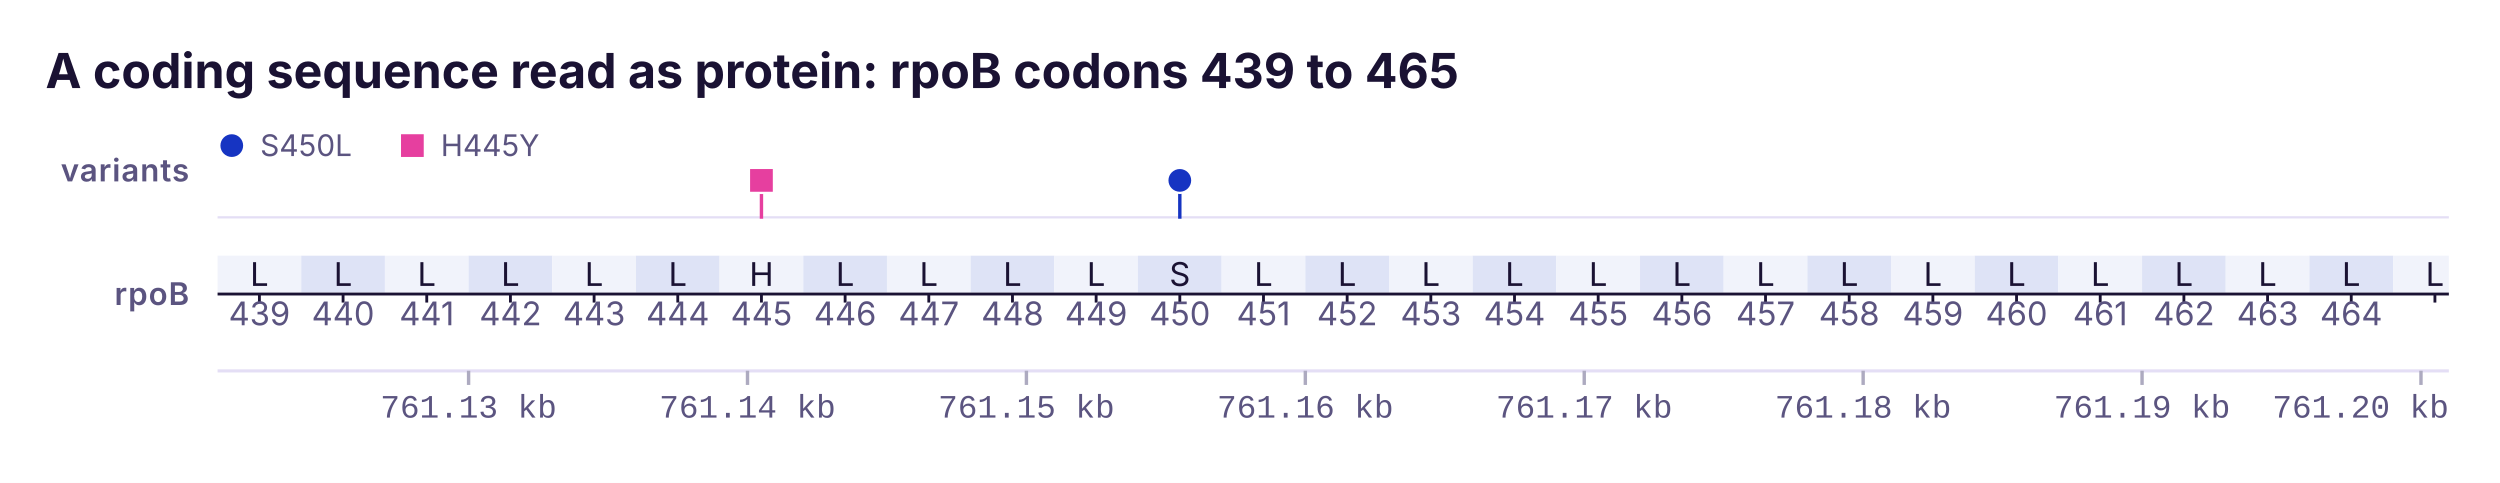
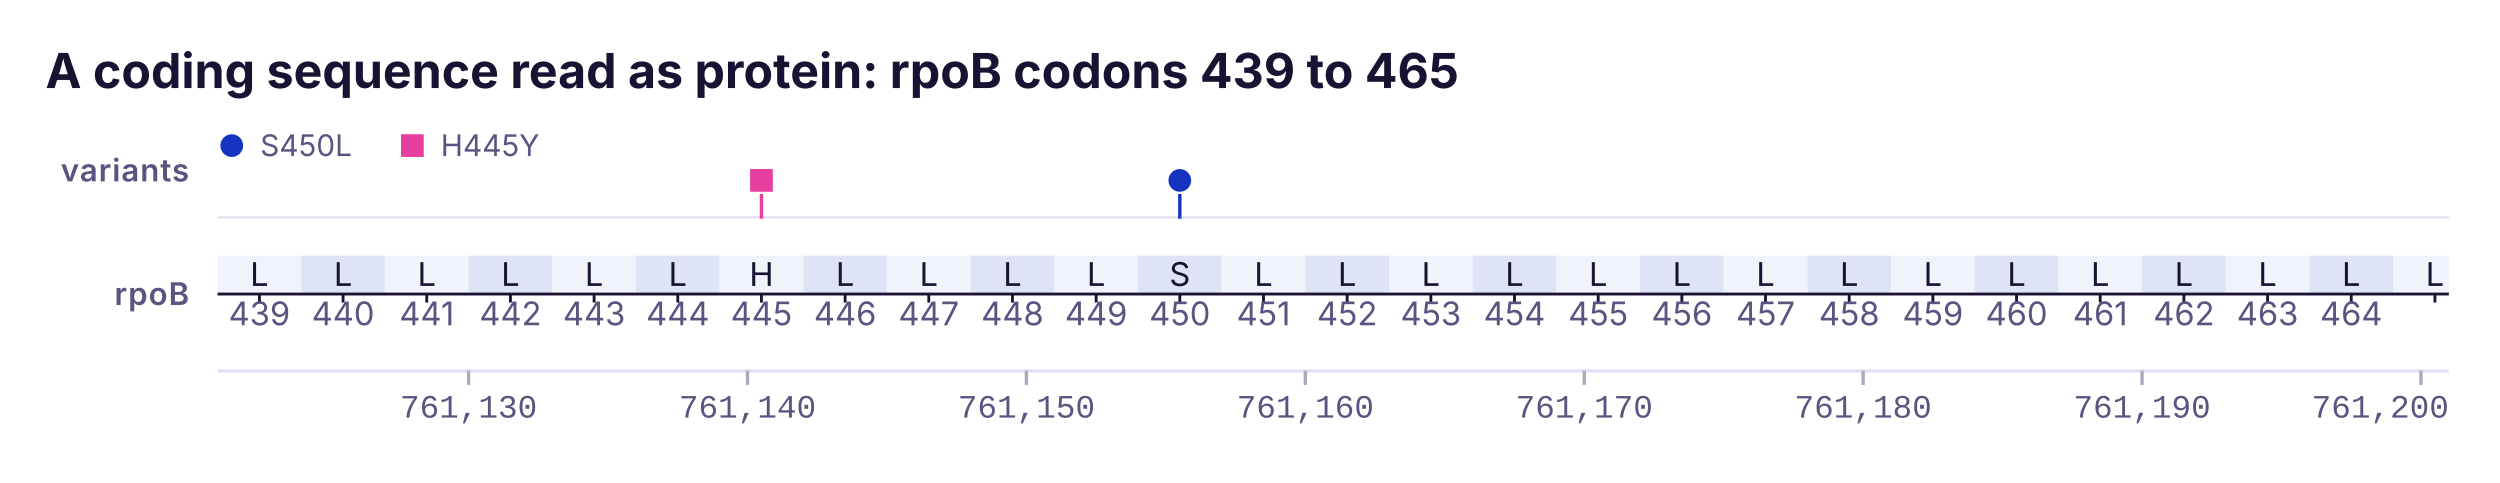
<svg xmlns="http://www.w3.org/2000/svg" width="880" height="170" viewBox="0 0 880 170" font-family="Inter, Liberation Sans, Arial, Helvetica, sans-serif" role="img" aria-labelledby="karyon-title karyon-desc">
  <defs>
    <clipPath id="karyon-clip-0">
      <rect x="76.585" y="43" width="785.415" height="34" />
    </clipPath>
    <clipPath id="karyon-clip-1">
      <rect x="76.585" y="89" width="785.415" height="29" />
    </clipPath>
    <clipPath id="karyon-clip-2">
      <rect x="76.585" y="130" width="785.415" height="26" />
    </clipPath>
  </defs>
  <rect x="0" y="0" width="880" height="170" fill="#ffffff" />
  <text x="16" y="31" fill="#1a1233" font-size="17" text-anchor="start" font-weight="bold">A coding sequence read as protein: rpoB codons 439 to 465</text>
  <text x="66.585" y="63.85" fill="#5b5480" font-size="11" text-anchor="end" font-weight="600" letter-spacing="0.03em">variants</text>
  <g clip-path="url(#karyon-clip-0)">
    <line x1="76.585" y1="76.5" x2="862" y2="76.5" stroke="#e4def5" stroke-width="0.8" />
    <g>
      <line x1="415.295" y1="77" x2="415.295" y2="63.5" stroke="#1634c2" stroke-width="1.2" />
      <circle cx="415.295" cy="63.5" r="4.8" fill="#ffffff" />
      <circle cx="415.295" cy="63.5" r="4" fill="#1634c2" />
    </g>
    <g>
      <line x1="268.03" y1="77" x2="268.03" y2="63.5" stroke="#e63f9f" stroke-width="1.2" />
      <rect x="263.23" y="58.7" width="9.6" height="9.6" fill="#ffffff" />
      <rect x="264.03" y="59.5" width="8" height="8" fill="#e63f9f" />
    </g>
    <g>
      <circle cx="81.585" cy="51.25" r="4" fill="#1634c2" />
      <text x="91.585" y="54.925" fill="#5b5480" font-size="10.5" text-anchor="start">S450L</text>
    </g>
    <g>
      <rect x="141.156" y="47.25" width="8" height="8" fill="#e63f9f" />
      <text x="155.156" y="54.925" fill="#5b5480" font-size="10.5" text-anchor="start">H445Y</text>
    </g>
  </g>
  <text x="66.585" y="107.35" fill="#5b5480" font-size="11" text-anchor="end" font-weight="600" letter-spacing="0.03em">rpoB</text>
  <g clip-path="url(#karyon-clip-1)">
    <g>
      <rect x="76.585" y="90" width="29.453" height="13" fill="#f1f3fb" />
      <text x="91.312" y="100.64" fill="#1a1233" font-size="11.5" text-anchor="middle">L</text>
    </g>
    <g>
      <rect x="106.038" y="90" width="29.453" height="13" fill="#dee3f6" />
      <text x="120.765" y="100.64" fill="#1a1233" font-size="11.5" text-anchor="middle">L</text>
    </g>
    <g>
      <rect x="135.491" y="90" width="29.453" height="13" fill="#f1f3fb" />
      <text x="150.218" y="100.64" fill="#1a1233" font-size="11.5" text-anchor="middle">L</text>
    </g>
    <g>
      <rect x="164.944" y="90" width="29.453" height="13" fill="#dee3f6" />
      <text x="179.671" y="100.64" fill="#1a1233" font-size="11.5" text-anchor="middle">L</text>
    </g>
    <g>
      <rect x="194.397" y="90" width="29.453" height="13" fill="#f1f3fb" />
      <text x="209.124" y="100.64" fill="#1a1233" font-size="11.5" text-anchor="middle">L</text>
    </g>
    <g>
      <rect x="223.85" y="90" width="29.453" height="13" fill="#dee3f6" />
      <text x="238.577" y="100.64" fill="#1a1233" font-size="11.5" text-anchor="middle">L</text>
    </g>
    <g>
      <rect x="253.303" y="90" width="29.453" height="13" fill="#f1f3fb" />
      <text x="268.03" y="100.64" fill="#1a1233" font-size="11.5" text-anchor="middle">H</text>
    </g>
    <g>
      <rect x="282.756" y="90" width="29.453" height="13" fill="#dee3f6" />
      <text x="297.483" y="100.64" fill="#1a1233" font-size="11.5" text-anchor="middle">L</text>
    </g>
    <g>
      <rect x="312.21" y="90" width="29.453" height="13" fill="#f1f3fb" />
      <text x="326.936" y="100.64" fill="#1a1233" font-size="11.5" text-anchor="middle">L</text>
    </g>
    <g>
      <rect x="341.663" y="90" width="29.453" height="13" fill="#dee3f6" />
      <text x="356.389" y="100.64" fill="#1a1233" font-size="11.5" text-anchor="middle">L</text>
    </g>
    <g>
      <rect x="371.116" y="90" width="29.453" height="13" fill="#f1f3fb" />
      <text x="385.842" y="100.64" fill="#1a1233" font-size="11.5" text-anchor="middle">L</text>
    </g>
    <g>
      <rect x="400.569" y="90" width="29.453" height="13" fill="#dee3f6" />
      <text x="415.295" y="100.64" fill="#1a1233" font-size="11.5" text-anchor="middle">S</text>
    </g>
    <g>
      <rect x="430.022" y="90" width="29.453" height="13" fill="#f1f3fb" />
      <text x="444.748" y="100.64" fill="#1a1233" font-size="11.5" text-anchor="middle">L</text>
    </g>
    <g>
      <rect x="459.475" y="90" width="29.453" height="13" fill="#dee3f6" />
      <text x="474.201" y="100.64" fill="#1a1233" font-size="11.5" text-anchor="middle">L</text>
    </g>
    <g>
      <rect x="488.928" y="90" width="29.453" height="13" fill="#f1f3fb" />
      <text x="503.654" y="100.64" fill="#1a1233" font-size="11.5" text-anchor="middle">L</text>
    </g>
    <g>
      <rect x="518.381" y="90" width="29.453" height="13" fill="#dee3f6" />
      <text x="533.107" y="100.64" fill="#1a1233" font-size="11.5" text-anchor="middle">L</text>
    </g>
    <g>
      <rect x="547.834" y="90" width="29.453" height="13" fill="#f1f3fb" />
      <text x="562.561" y="100.64" fill="#1a1233" font-size="11.5" text-anchor="middle">L</text>
    </g>
    <g>
      <rect x="577.287" y="90" width="29.453" height="13" fill="#dee3f6" />
      <text x="592.014" y="100.64" fill="#1a1233" font-size="11.5" text-anchor="middle">L</text>
    </g>
    <g>
      <rect x="606.74" y="90" width="29.453" height="13" fill="#f1f3fb" />
      <text x="621.467" y="100.64" fill="#1a1233" font-size="11.5" text-anchor="middle">L</text>
    </g>
    <g>
      <rect x="636.193" y="90" width="29.453" height="13" fill="#dee3f6" />
      <text x="650.92" y="100.64" fill="#1a1233" font-size="11.5" text-anchor="middle">L</text>
    </g>
    <g>
      <rect x="665.646" y="90" width="29.453" height="13" fill="#f1f3fb" />
      <text x="680.373" y="100.64" fill="#1a1233" font-size="11.5" text-anchor="middle">L</text>
    </g>
    <g>
      <rect x="695.099" y="90" width="29.453" height="13" fill="#dee3f6" />
      <text x="709.826" y="100.64" fill="#1a1233" font-size="11.5" text-anchor="middle">L</text>
    </g>
    <g>
      <rect x="724.552" y="90" width="29.453" height="13" fill="#f1f3fb" />
      <text x="739.279" y="100.64" fill="#1a1233" font-size="11.5" text-anchor="middle">L</text>
    </g>
    <g>
      <rect x="754.005" y="90" width="29.453" height="13" fill="#dee3f6" />
      <text x="768.732" y="100.64" fill="#1a1233" font-size="11.5" text-anchor="middle">L</text>
    </g>
    <g>
      <rect x="783.459" y="90" width="29.453" height="13" fill="#f1f3fb" />
      <text x="798.185" y="100.64" fill="#1a1233" font-size="11.5" text-anchor="middle">L</text>
    </g>
    <g>
      <rect x="812.912" y="90" width="29.453" height="13" fill="#dee3f6" />
      <text x="827.638" y="100.64" fill="#1a1233" font-size="11.5" text-anchor="middle">L</text>
    </g>
    <g>
      <rect x="842.365" y="90" width="29.453" height="13" fill="#f1f3fb" />
      <text x="857.091" y="100.64" fill="#1a1233" font-size="11.5" text-anchor="middle">L</text>
    </g>
    <line x1="76.585" y1="103.5" x2="862" y2="103.5" stroke="#1a1233" stroke-width="1" />
    <line x1="91.312" y1="103.5" x2="91.312" y2="106.5" stroke="#1a1233" stroke-width="1" />
    <text x="91.312" y="114.5" fill="#5b5480" font-size="11.5" text-anchor="middle">439</text>
    <line x1="120.765" y1="103.5" x2="120.765" y2="106.5" stroke="#1a1233" stroke-width="1" />
    <text x="120.765" y="114.5" fill="#5b5480" font-size="11.5" text-anchor="middle">440</text>
    <line x1="150.218" y1="103.5" x2="150.218" y2="106.5" stroke="#1a1233" stroke-width="1" />
    <text x="150.218" y="114.5" fill="#5b5480" font-size="11.5" text-anchor="middle">441</text>
    <line x1="179.671" y1="103.5" x2="179.671" y2="106.5" stroke="#1a1233" stroke-width="1" />
    <text x="179.671" y="114.5" fill="#5b5480" font-size="11.5" text-anchor="middle">442</text>
    <line x1="209.124" y1="103.5" x2="209.124" y2="106.5" stroke="#1a1233" stroke-width="1" />
    <text x="209.124" y="114.5" fill="#5b5480" font-size="11.5" text-anchor="middle">443</text>
    <line x1="238.577" y1="103.5" x2="238.577" y2="106.5" stroke="#1a1233" stroke-width="1" />
    <text x="238.577" y="114.5" fill="#5b5480" font-size="11.5" text-anchor="middle">444</text>
    <line x1="268.03" y1="103.5" x2="268.03" y2="106.5" stroke="#1a1233" stroke-width="1" />
    <text x="268.03" y="114.5" fill="#5b5480" font-size="11.5" text-anchor="middle">445</text>
    <line x1="297.483" y1="103.5" x2="297.483" y2="106.5" stroke="#1a1233" stroke-width="1" />
    <text x="297.483" y="114.5" fill="#5b5480" font-size="11.5" text-anchor="middle">446</text>
    <line x1="326.936" y1="103.5" x2="326.936" y2="106.5" stroke="#1a1233" stroke-width="1" />
    <text x="326.936" y="114.5" fill="#5b5480" font-size="11.5" text-anchor="middle">447</text>
    <line x1="356.389" y1="103.5" x2="356.389" y2="106.5" stroke="#1a1233" stroke-width="1" />
    <text x="356.389" y="114.5" fill="#5b5480" font-size="11.5" text-anchor="middle">448</text>
    <line x1="385.842" y1="103.5" x2="385.842" y2="106.5" stroke="#1a1233" stroke-width="1" />
    <text x="385.842" y="114.5" fill="#5b5480" font-size="11.5" text-anchor="middle">449</text>
    <line x1="415.295" y1="103.5" x2="415.295" y2="106.5" stroke="#1a1233" stroke-width="1" />
    <text x="415.295" y="114.5" fill="#5b5480" font-size="11.5" text-anchor="middle">450</text>
    <line x1="444.748" y1="103.5" x2="444.748" y2="106.5" stroke="#1a1233" stroke-width="1" />
    <text x="444.748" y="114.5" fill="#5b5480" font-size="11.5" text-anchor="middle">451</text>
    <line x1="474.201" y1="103.5" x2="474.201" y2="106.5" stroke="#1a1233" stroke-width="1" />
    <text x="474.201" y="114.5" fill="#5b5480" font-size="11.5" text-anchor="middle">452</text>
    <line x1="503.654" y1="103.5" x2="503.654" y2="106.5" stroke="#1a1233" stroke-width="1" />
    <text x="503.654" y="114.5" fill="#5b5480" font-size="11.5" text-anchor="middle">453</text>
    <line x1="533.107" y1="103.5" x2="533.107" y2="106.5" stroke="#1a1233" stroke-width="1" />
    <text x="533.107" y="114.5" fill="#5b5480" font-size="11.5" text-anchor="middle">454</text>
    <line x1="562.561" y1="103.5" x2="562.561" y2="106.5" stroke="#1a1233" stroke-width="1" />
    <text x="562.561" y="114.5" fill="#5b5480" font-size="11.5" text-anchor="middle">455</text>
    <line x1="592.014" y1="103.5" x2="592.014" y2="106.5" stroke="#1a1233" stroke-width="1" />
    <text x="592.014" y="114.5" fill="#5b5480" font-size="11.5" text-anchor="middle">456</text>
    <line x1="621.467" y1="103.5" x2="621.467" y2="106.5" stroke="#1a1233" stroke-width="1" />
    <text x="621.467" y="114.5" fill="#5b5480" font-size="11.5" text-anchor="middle">457</text>
    <line x1="650.92" y1="103.5" x2="650.92" y2="106.5" stroke="#1a1233" stroke-width="1" />
    <text x="650.92" y="114.5" fill="#5b5480" font-size="11.5" text-anchor="middle">458</text>
    <line x1="680.373" y1="103.5" x2="680.373" y2="106.5" stroke="#1a1233" stroke-width="1" />
    <text x="680.373" y="114.5" fill="#5b5480" font-size="11.5" text-anchor="middle">459</text>
    <line x1="709.826" y1="103.5" x2="709.826" y2="106.5" stroke="#1a1233" stroke-width="1" />
    <text x="709.826" y="114.5" fill="#5b5480" font-size="11.5" text-anchor="middle">460</text>
    <line x1="739.279" y1="103.5" x2="739.279" y2="106.5" stroke="#1a1233" stroke-width="1" />
    <text x="739.279" y="114.5" fill="#5b5480" font-size="11.5" text-anchor="middle">461</text>
    <line x1="768.732" y1="103.5" x2="768.732" y2="106.5" stroke="#1a1233" stroke-width="1" />
    <text x="768.732" y="114.5" fill="#5b5480" font-size="11.5" text-anchor="middle">462</text>
    <line x1="798.185" y1="103.5" x2="798.185" y2="106.5" stroke="#1a1233" stroke-width="1" />
    <text x="798.185" y="114.5" fill="#5b5480" font-size="11.5" text-anchor="middle">463</text>
    <line x1="827.638" y1="103.5" x2="827.638" y2="106.5" stroke="#1a1233" stroke-width="1" />
    <text x="827.638" y="114.5" fill="#5b5480" font-size="11.5" text-anchor="middle">464</text>
    <line x1="857.091" y1="103.5" x2="857.091" y2="106.5" stroke="#1a1233" stroke-width="1" />
  </g>
  <g clip-path="url(#karyon-clip-2)">
    <line x1="76.585" y1="130.5" x2="862" y2="130.5" stroke="#e4def5" stroke-width="1.2" />
    <line x1="164.944" y1="130.5" x2="164.944" y2="135.5" stroke="#adaac0" stroke-width="1.2" />
-     <text x="164.944" y="147" fill="#5b5480" font-size="11.5" text-anchor="middle" font-family="JetBrains Mono, Liberation Mono, Menlo, Consolas, monospace">761.13 kb</text>
+     <text x="164.944" y="147" fill="#5b5480" font-size="11.5" text-anchor="middle" font-family="JetBrains Mono, Liberation Mono, Menlo, Consolas, monospace">761,130</text>
    <line x1="263.121" y1="130.5" x2="263.121" y2="135.5" stroke="#adaac0" stroke-width="1.2" />
-     <text x="263.121" y="147" fill="#5b5480" font-size="11.5" text-anchor="middle" font-family="JetBrains Mono, Liberation Mono, Menlo, Consolas, monospace">761.14 kb</text>
+     <text x="263.121" y="147" fill="#5b5480" font-size="11.5" text-anchor="middle" font-family="JetBrains Mono, Liberation Mono, Menlo, Consolas, monospace">761,140</text>
    <line x1="361.298" y1="130.5" x2="361.298" y2="135.5" stroke="#adaac0" stroke-width="1.2" />
-     <text x="361.298" y="147" fill="#5b5480" font-size="11.5" text-anchor="middle" font-family="JetBrains Mono, Liberation Mono, Menlo, Consolas, monospace">761.15 kb</text>
+     <text x="361.298" y="147" fill="#5b5480" font-size="11.5" text-anchor="middle" font-family="JetBrains Mono, Liberation Mono, Menlo, Consolas, monospace">761,150</text>
    <line x1="459.475" y1="130.5" x2="459.475" y2="135.5" stroke="#adaac0" stroke-width="1.2" />
-     <text x="459.475" y="147" fill="#5b5480" font-size="11.5" text-anchor="middle" font-family="JetBrains Mono, Liberation Mono, Menlo, Consolas, monospace">761.16 kb</text>
+     <text x="459.475" y="147" fill="#5b5480" font-size="11.5" text-anchor="middle" font-family="JetBrains Mono, Liberation Mono, Menlo, Consolas, monospace">761,160</text>
    <line x1="557.652" y1="130.5" x2="557.652" y2="135.5" stroke="#adaac0" stroke-width="1.2" />
-     <text x="557.652" y="147" fill="#5b5480" font-size="11.5" text-anchor="middle" font-family="JetBrains Mono, Liberation Mono, Menlo, Consolas, monospace">761.17 kb</text>
+     <text x="557.652" y="147" fill="#5b5480" font-size="11.5" text-anchor="middle" font-family="JetBrains Mono, Liberation Mono, Menlo, Consolas, monospace">761,170</text>
    <line x1="655.829" y1="130.5" x2="655.829" y2="135.5" stroke="#adaac0" stroke-width="1.2" />
-     <text x="655.829" y="147" fill="#5b5480" font-size="11.5" text-anchor="middle" font-family="JetBrains Mono, Liberation Mono, Menlo, Consolas, monospace">761.18 kb</text>
+     <text x="655.829" y="147" fill="#5b5480" font-size="11.5" text-anchor="middle" font-family="JetBrains Mono, Liberation Mono, Menlo, Consolas, monospace">761,180</text>
    <line x1="754.005" y1="130.5" x2="754.005" y2="135.5" stroke="#adaac0" stroke-width="1.2" />
-     <text x="754.005" y="147" fill="#5b5480" font-size="11.5" text-anchor="middle" font-family="JetBrains Mono, Liberation Mono, Menlo, Consolas, monospace">761.19 kb</text>
+     <text x="754.005" y="147" fill="#5b5480" font-size="11.5" text-anchor="middle" font-family="JetBrains Mono, Liberation Mono, Menlo, Consolas, monospace">761,190</text>
    <line x1="852.182" y1="130.5" x2="852.182" y2="135.5" stroke="#adaac0" stroke-width="1.2" />
-     <text x="862" y="147" fill="#5b5480" font-size="11.5" text-anchor="end" font-family="JetBrains Mono, Liberation Mono, Menlo, Consolas, monospace">761.20 kb</text>
+     <text x="862" y="147" fill="#5b5480" font-size="11.5" text-anchor="end" font-family="JetBrains Mono, Liberation Mono, Menlo, Consolas, monospace">761,200</text>
  </g>
</svg>
